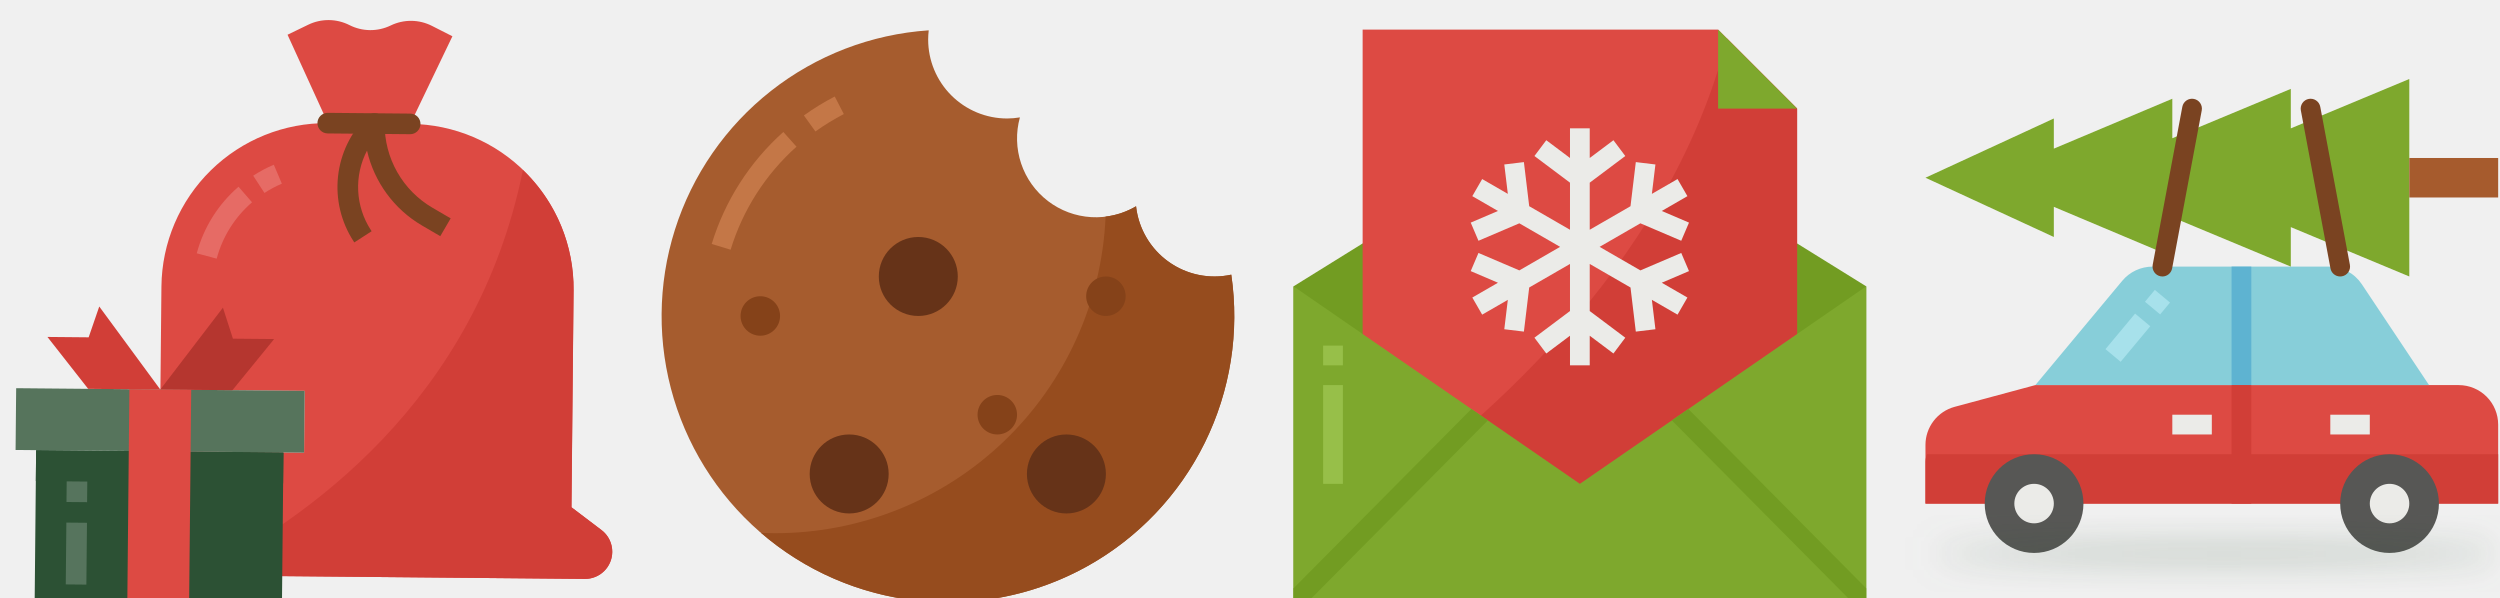
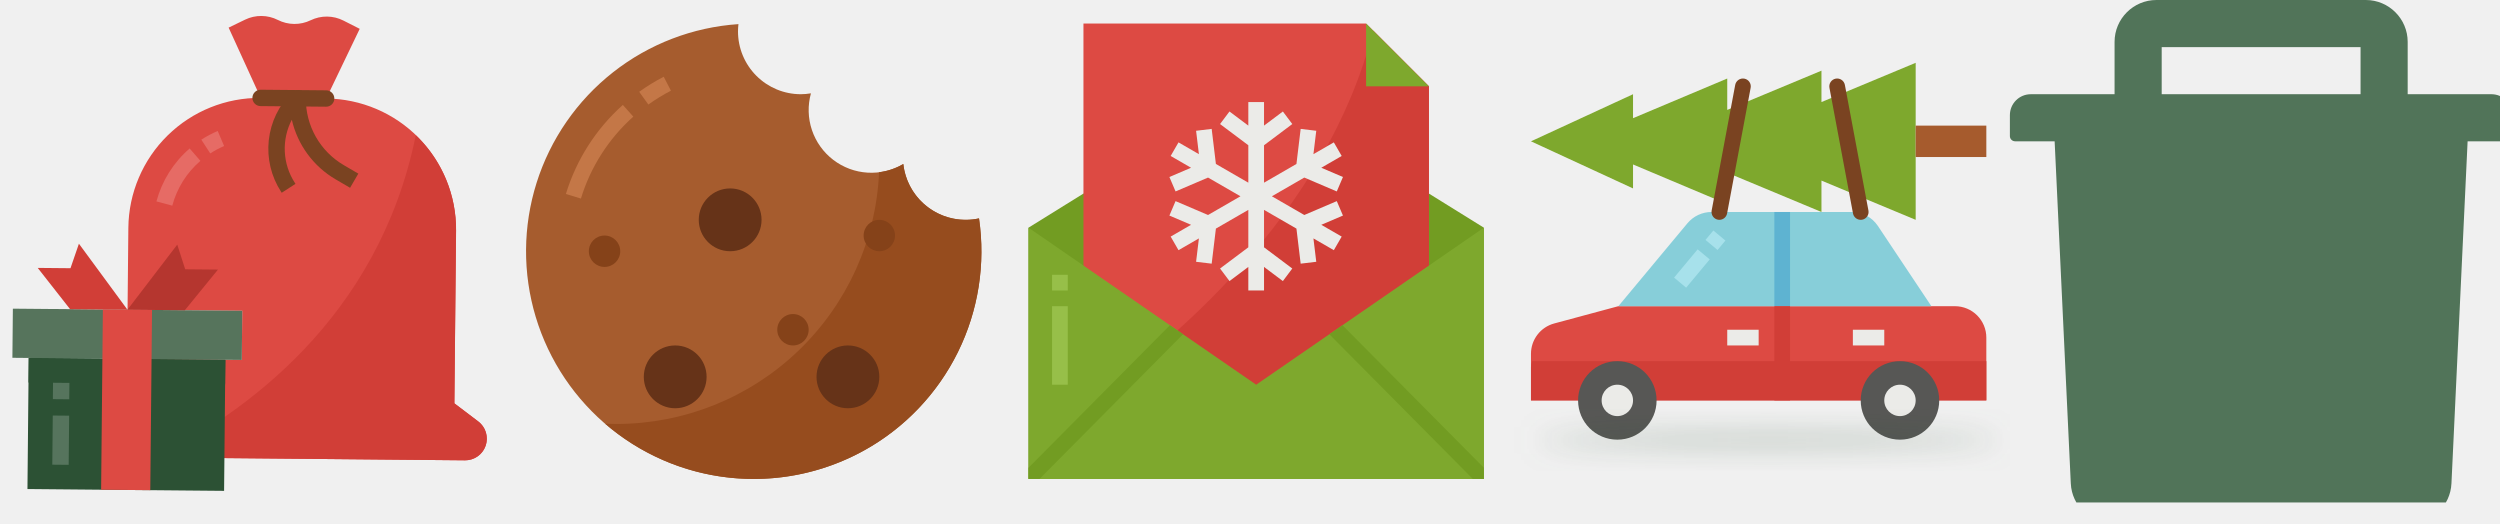
<svg xmlns="http://www.w3.org/2000/svg">
  <view id="presents" viewBox="0 0 74 74" />
  <svg width="74" height="74" viewBox="0 0 74 74" fill="none" x="0">
    <path d="M71.698 64.635C71.703 64.139 71.591 63.648 71.373 63.202C71.154 62.757 70.835 62.368 70.439 62.068L66.922 59.402L67.169 33.991C67.218 28.871 65.232 23.942 61.646 20.288C58.061 16.634 53.17 14.555 48.05 14.507L52.976 4.246L50.575 3.028C49.828 2.649 49.004 2.448 48.167 2.44C47.33 2.433 46.502 2.619 45.748 2.984C44.994 3.349 44.166 3.535 43.329 3.527C42.492 3.519 41.668 3.318 40.921 2.939C40.175 2.56 39.351 2.359 38.514 2.351C37.676 2.343 36.849 2.529 36.095 2.894L33.67 4.068L38.397 14.418C33.276 14.37 28.346 16.359 24.69 19.945C21.034 23.532 18.953 28.424 18.903 33.544L18.657 58.882L15.069 61.55C14.673 61.845 14.351 62.227 14.127 62.667C13.904 63.107 13.785 63.592 13.78 64.085C13.775 64.505 13.854 64.922 14.011 65.311C14.168 65.701 14.4 66.056 14.694 66.355C14.988 66.655 15.338 66.894 15.725 67.058C16.111 67.222 16.526 67.309 16.946 67.312L68.483 67.79C69.327 67.797 70.14 67.469 70.743 66.878C71.346 66.286 71.69 65.48 71.698 64.635Z" fill="#DD4A43" />
    <path d="M70.431 62.069L66.914 59.403L67.16 33.992C67.187 31.365 66.674 28.76 65.655 26.339C64.636 23.918 63.132 21.731 61.234 19.914C55.702 47.133 35.633 60.971 23.022 67.37L68.475 67.791C69.144 67.797 69.799 67.592 70.346 67.206C70.892 66.819 71.303 66.269 71.52 65.636C71.736 65.002 71.748 64.316 71.552 63.676C71.357 63.036 70.965 62.473 70.431 62.069Z" fill="#D13E37" />
    <path d="M48.02 15.715L38.367 15.626C38.047 15.623 37.741 15.493 37.517 15.264C37.293 15.036 37.169 14.728 37.172 14.408C37.175 14.088 37.305 13.782 37.534 13.558C37.762 13.334 38.07 13.21 38.39 13.213L48.043 13.302C48.363 13.305 48.669 13.435 48.893 13.663C49.117 13.892 49.241 14.2 49.238 14.52C49.235 14.84 49.105 15.145 48.876 15.37C48.648 15.594 48.34 15.718 48.02 15.715Z" fill="#7A4321" />
    <path d="M41.488 28.387L41.396 28.245C39.934 25.996 39.294 23.311 39.584 20.645C39.874 17.978 41.075 15.492 42.986 13.608C43.156 13.44 43.373 13.325 43.608 13.28C43.843 13.235 44.087 13.26 44.307 13.354C44.528 13.447 44.716 13.604 44.846 13.805C44.977 14.006 45.046 14.241 45.042 14.48C45.026 16.466 45.533 18.422 46.513 20.149C47.493 21.876 48.912 23.314 50.626 24.317L52.773 25.571L51.556 27.656L49.408 26.402C47.795 25.456 46.393 24.191 45.287 22.683C44.181 21.175 43.395 19.458 42.977 17.635C42.222 19.085 41.865 20.71 41.943 22.343C42.021 23.977 42.532 25.559 43.423 26.93L43.517 27.076L41.488 28.387Z" fill="#7A4321" />
    <path d="M33.19 52.984L33.002 72.289L4.043 72.021L4.23 52.716" fill="#2C5134" />
    <path d="M35.678 45.767L1.893 45.454L1.822 52.694L35.608 53.006L35.678 45.767Z" fill="white" />
    <path d="M35.678 45.767L1.893 45.454L1.822 52.694L35.608 53.006L35.678 45.767Z" fill="#2C5134" fill-opacity="0.8" />
    <path d="M11.623 35.892L18.769 45.611L10.323 45.533L5.555 39.455L10.381 39.5L11.623 35.892Z" fill="#D13E37" />
    <path d="M26.105 36.026L18.772 45.612L27.218 45.69L32.103 39.702L27.276 39.657L26.105 36.026Z" fill="#B5362F" />
    <path d="M33.19 52.984L4.23 52.716L4.195 56.336L33.154 56.604L33.19 52.984Z" fill="#2C5134" />
    <path d="M22.39 45.645L15.15 45.578L14.893 72.122L22.132 72.189L22.39 45.645Z" fill="#DD4A43" />
    <path d="M25.372 30.288L23.039 29.663C23.85 26.632 25.555 23.915 27.931 21.865L29.512 23.69C27.5 25.423 26.057 27.723 25.372 30.288Z" fill="#E66B65" />
    <path d="M30.966 22.594L29.649 20.572C30.414 20.075 31.221 19.645 32.061 19.288L33.005 21.507C32.294 21.809 31.612 22.172 30.966 22.594Z" fill="#E66B65" />
    <path d="M10.185 61.217L7.771 61.195L7.701 68.434L10.114 68.457L10.185 61.217Z" fill="#56745D" />
    <path d="M10.222 56.391L7.809 56.369L7.785 58.782L10.198 58.804L10.222 56.391Z" fill="#56745D" />
  </svg>
  <view id="cookie" viewBox="74 0 74 74" />
  <svg width="74" height="74" viewBox="0 0 74 74" fill="none" x="74">
    <path d="M68.218 32.375C65.943 32.374 63.748 31.535 62.053 30.018C60.358 28.502 59.281 26.413 59.028 24.153C57.444 25.091 55.615 25.535 53.777 25.426C51.939 25.317 50.176 24.661 48.714 23.542C47.252 22.423 46.158 20.893 45.572 19.147C44.987 17.401 44.937 15.521 45.429 13.746C44.936 13.83 44.437 13.873 43.936 13.875C41.483 13.875 39.13 12.9 37.396 11.165C35.661 9.431 34.686 7.078 34.686 4.625C34.688 4.266 34.711 3.908 34.753 3.552C28.026 4.004 21.59 6.475 16.288 10.641C10.986 14.807 7.063 20.474 5.031 26.904C2.999 33.334 2.953 40.227 4.899 46.683C6.845 53.139 10.692 58.859 15.938 63.095C21.184 67.331 27.585 69.888 34.307 70.43C41.028 70.972 47.756 69.476 53.614 66.136C59.472 62.795 64.186 57.767 67.142 51.706C70.098 45.645 71.158 38.834 70.183 32.162C69.537 32.303 68.879 32.374 68.218 32.375Z" fill="#A65C2E" />
    <path d="M70.182 32.162C68.918 32.438 67.609 32.445 66.341 32.183C65.074 31.921 63.876 31.395 62.824 30.64C61.773 29.885 60.892 28.917 60.239 27.799C59.586 26.682 59.175 25.439 59.033 24.153C57.938 24.797 56.723 25.208 55.462 25.361C55.035 35.338 50.771 44.764 43.56 51.672C36.35 58.58 26.75 62.437 16.764 62.437C16.211 62.437 15.663 62.419 15.117 62.396C20.292 66.861 26.708 69.638 33.506 70.354C40.303 71.07 47.157 69.69 53.149 66.401C59.14 63.111 63.983 58.069 67.027 51.949C70.072 45.829 71.173 38.925 70.182 32.162Z" fill="#964C1E" />
    <path d="M33.531 37C36.086 37 38.156 34.929 38.156 32.375C38.156 29.821 36.086 27.75 33.531 27.75C30.977 27.75 28.906 29.821 28.906 32.375C28.906 34.929 30.977 37 33.531 37Z" fill="#663318" />
    <path d="M25.438 60.125C27.992 60.125 30.062 58.054 30.062 55.5C30.062 52.946 27.992 50.875 25.438 50.875C22.883 50.875 20.812 52.946 20.812 55.5C20.812 58.054 22.883 60.125 25.438 60.125Z" fill="#663318" />
    <path d="M50.875 60.125C53.429 60.125 55.5 58.054 55.5 55.5C55.5 52.946 53.429 50.875 50.875 50.875C48.321 50.875 46.25 52.946 46.25 55.5C46.25 58.054 48.321 60.125 50.875 60.125Z" fill="#663318" />
    <path d="M15.031 39.312C16.308 39.312 17.344 38.277 17.344 37C17.344 35.723 16.308 34.688 15.031 34.688C13.754 34.688 12.719 35.723 12.719 37C12.719 38.277 13.754 39.312 15.031 39.312Z" fill="#854219" />
    <path d="M42.781 50.875C44.058 50.875 45.094 49.84 45.094 48.562C45.094 47.285 44.058 46.25 42.781 46.25C41.504 46.25 40.469 47.285 40.469 48.562C40.469 49.84 41.504 50.875 42.781 50.875Z" fill="#854219" />
    <path d="M55.5 37C56.777 37 57.812 35.965 57.812 34.688C57.812 33.41 56.777 32.375 55.5 32.375C54.223 32.375 53.188 33.41 53.188 34.688C53.188 35.965 54.223 37 55.5 37Z" fill="#854219" />
    <path d="M21.485 15.395L20.135 13.519C21.284 12.693 22.491 11.952 23.748 11.302L24.809 13.358C23.653 13.955 22.542 14.636 21.485 15.395Z" fill="#C47747" />
    <path d="M11.553 29.242L9.34 28.569C10.883 23.513 13.784 18.977 17.726 15.454L19.269 17.177C15.642 20.418 12.973 24.591 11.553 29.242Z" fill="#C47747" />
  </svg>
  <view id="note" viewBox="148 0 74 74" />
  <svg width="74" height="74" viewBox="0 0 74 74" fill="none" x="148">
    <path d="M11.562 28.507L3.469 33.531V70.531H70.531V33.531L62.438 28.507" fill="#729C22" />
    <path d="M53.188 3.469H11.562V64.75H62.438V12.719L53.188 3.469Z" fill="#DD4A43" />
    <path d="M54.228 4.509C47.343 31.7 24.064 50.964 11.562 59.616V64.75H62.438V12.719L54.228 4.509Z" fill="#D13E37" />
    <path d="M70.531 70.531H3.469V33.531L37 56.656L70.531 33.531V70.531Z" fill="#7EA82D" />
    <path d="M48.871 29.62L44.087 31.663L39.311 28.906L44.087 26.15L48.871 28.193L49.779 26.067L46.589 24.704L49.593 22.97L48.436 20.967L45.432 22.702L45.848 19.259L43.551 18.982L42.929 24.147L38.155 26.904V21.391L42.318 18.269L40.93 16.419L38.155 18.5V15.031H35.843V18.5L33.068 16.419L31.68 18.269L35.843 21.391V26.904L31.068 24.147L30.446 18.982L28.15 19.259L28.565 22.702L25.561 20.967L24.405 22.97L27.409 24.704L24.219 26.067L25.126 28.193L29.911 26.15L34.686 28.906L29.911 31.663L25.126 29.62L24.219 31.746L27.409 33.108L24.405 34.842L25.561 36.845L28.565 35.111L28.15 38.554L30.446 38.83L31.068 33.665L35.843 30.909V36.422L31.68 39.544L33.068 41.394L35.843 39.312V42.781H38.155V39.312L40.93 41.394L42.318 39.544L38.155 36.422V30.909L42.929 33.665L43.551 38.83L45.848 38.554L45.432 35.111L48.436 36.845L49.593 34.842L46.589 33.108L49.779 31.746L48.871 29.62Z" fill="#EBEBE8" />
    <path d="M53.188 12.719V3.469L62.438 12.719H53.188Z" fill="#7EA82D" />
    <path d="M9.25 40.469H6.938V42.781H9.25V40.469Z" fill="#97BF49" />
    <path d="M9.25 45.094H6.938V56.656H9.25V45.094Z" fill="#97BF49" />
    <path d="M24.295 47.894L3.469 68.889V70.531H5.097L26.228 49.228L24.295 47.894Z" fill="#729C22" />
    <path d="M49.705 47.894L47.772 49.228L68.903 70.531H70.531V68.889L49.705 47.894Z" fill="#729C22" />
  </svg>
  <view id="car" viewBox="222 0 74 74" />
  <svg width="74" height="74" viewBox="0 0 74 74" fill="none" x="222">
    <g clip-path="url(#clip0_2024_24995)">
      <path d="M10.406 58.969H3.469V52.105C3.468 51.088 3.803 50.099 4.422 49.291C5.04 48.483 5.908 47.902 6.89 47.638L16.334 45.094H65.906C67.133 45.094 68.309 45.581 69.177 46.448C70.044 47.316 70.531 48.492 70.531 49.719V58.969H63.594" fill="#DD4A43" />
      <path d="M3.65 53.188C3.535 53.467 3.474 53.765 3.469 54.066V58.969H70.531V53.188H3.65Z" fill="#D13E37" />
      <path d="M62.439 45.094H16.336L26.511 32.883C26.945 32.362 27.488 31.943 28.102 31.655C28.716 31.368 29.386 31.219 30.064 31.219H50.714C51.475 31.219 52.224 31.407 52.896 31.766C53.567 32.125 54.139 32.645 54.562 33.278L62.439 45.094Z" fill="#87CED9" />
      <path d="M41.625 31.219H39.312V45.094H41.625V31.219Z" fill="#5EB3D1" />
      <path d="M16.188 64.75C19.38 64.75 21.969 62.162 21.969 58.969C21.969 55.776 19.38 53.188 16.188 53.188C12.995 53.188 10.406 55.776 10.406 58.969C10.406 62.162 12.995 64.75 16.188 64.75Z" fill="#575755" />
      <path d="M57.812 64.75C61.005 64.75 63.594 62.162 63.594 58.969C63.594 55.776 61.005 53.188 57.812 53.188C54.62 53.188 52.031 55.776 52.031 58.969C52.031 62.162 54.62 64.75 57.812 64.75Z" fill="#575755" />
      <path d="M16.188 61.281C17.465 61.281 18.5 60.246 18.5 58.969C18.5 57.692 17.465 56.656 16.188 56.656C14.91 56.656 13.875 57.692 13.875 58.969C13.875 60.246 14.91 61.281 16.188 61.281Z" fill="#EBEBE8" />
      <path d="M57.812 61.281C59.09 61.281 60.125 60.246 60.125 58.969C60.125 57.692 59.09 56.656 57.812 56.656C56.535 56.656 55.5 57.692 55.5 58.969C55.5 60.246 56.535 61.281 57.812 61.281Z" fill="#EBEBE8" />
      <path d="M60.125 9.25L46.25 15.031V10.406L32.375 16.188V11.562L18.5 17.405V13.875L3.469 20.812L18.5 27.75V24.22L32.375 30.062V25.438L46.25 31.219V26.594L60.125 32.375V9.25Z" fill="#7EA82D" />
      <path d="M70.531 18.5H60.125V23.125H70.531V18.5Z" fill="#A65B2D" />
      <path d="M31.217 32.375C31.145 32.375 31.074 32.369 31.003 32.355C30.854 32.328 30.712 32.271 30.584 32.188C30.457 32.105 30.347 31.998 30.261 31.872C30.175 31.747 30.115 31.606 30.084 31.457C30.052 31.309 30.05 31.155 30.078 31.006L33.547 12.506C33.603 12.205 33.777 11.938 34.03 11.765C34.283 11.591 34.595 11.526 34.896 11.582C35.198 11.639 35.465 11.812 35.638 12.066C35.811 12.319 35.877 12.63 35.82 12.932L32.352 31.432C32.302 31.696 32.161 31.936 31.954 32.108C31.747 32.28 31.487 32.375 31.217 32.375Z" fill="#7A4321" />
      <path d="M52.03 32.375C51.761 32.375 51.5 32.28 51.292 32.108C51.085 31.936 50.944 31.697 50.895 31.432L47.426 12.932C47.37 12.63 47.435 12.319 47.608 12.066C47.782 11.812 48.048 11.639 48.35 11.582C48.651 11.526 48.963 11.591 49.216 11.765C49.469 11.938 49.643 12.205 49.699 12.506L53.168 31.006C53.196 31.155 53.194 31.309 53.163 31.457C53.131 31.606 53.071 31.747 52.985 31.872C52.899 31.998 52.789 32.105 52.662 32.188C52.535 32.271 52.392 32.328 52.243 32.355C52.173 32.369 52.102 32.375 52.03 32.375Z" fill="#7A4321" />
      <path d="M37 48.562H32.375V50.875H37V48.562Z" fill="#EBEBE8" />
      <path d="M55.5 48.562H50.875V50.875H55.5V48.562Z" fill="#EBEBE8" />
      <path d="M30.328 33.948L29.172 35.335L30.948 36.816L32.105 35.428L30.328 33.948Z" fill="#A7E1EB" />
      <path d="M28.016 36.722L24.547 40.884L26.323 42.365L29.792 38.203L28.016 36.722Z" fill="#A7E1EB" />
      <path d="M41.625 45.094H39.312V58.969H41.625V45.094Z" fill="#D13E37" />
      <g opacity="0.6" filter="url(#filter0_f_2024_24995)">
        <ellipse cx="38.432" cy="64.823" rx="34.136" ry="0.477" fill="#2C5134" />
      </g>
    </g>
    <defs>
      <filter id="filter0_f_2024_24995" x="0.297" y="60.346" width="76.272" height="8.955" filterUnits="userSpaceOnUse" color-interpolation-filters="sRGB">
        <feFlood flood-opacity="0" result="BackgroundImageFix" />
        <feBlend mode="normal" in="SourceGraphic" in2="BackgroundImageFix" result="shape" />
        <feGaussianBlur stdDeviation="2" result="effect1_foregroundBlur_2024_24995" />
      </filter>
      <clipPath id="clip0_2024_24995">
        <rect width="74" height="74" fill="white" />
      </clipPath>
    </defs>
  </svg>
+   <view id="trash" viewBox="296 0 74 74" />
+   <svg width="74" height="74" viewBox="0 0 18 18" fill="none" x="296">
+     <path d="M17.25 3.375H14.25V1.5C14.25 0.673 13.577 0 12.75 0H5.25C4.423 0 3.75 0.673 3.75 1.5V3.375H0.75C0.335 3.375 0 3.71 0 4.125V4.875C0 4.978 0.084 5.062 0.188 5.062H1.603L2.182 17.32C2.22 18.119 2.88 18.75 3.68 18.75H14.32C15.122 18.75 15.78 18.122 15.818 17.32L16.397 5.062H17.812C17.916 5.062 18 4.978 18 4.875V4.125C18 3.71 17.665 3.375 17.25 3.375ZM12.562 3.375H5.438V1.688H12.562V3.375Z" fill="#517459" />
+   </svg>
</svg>
